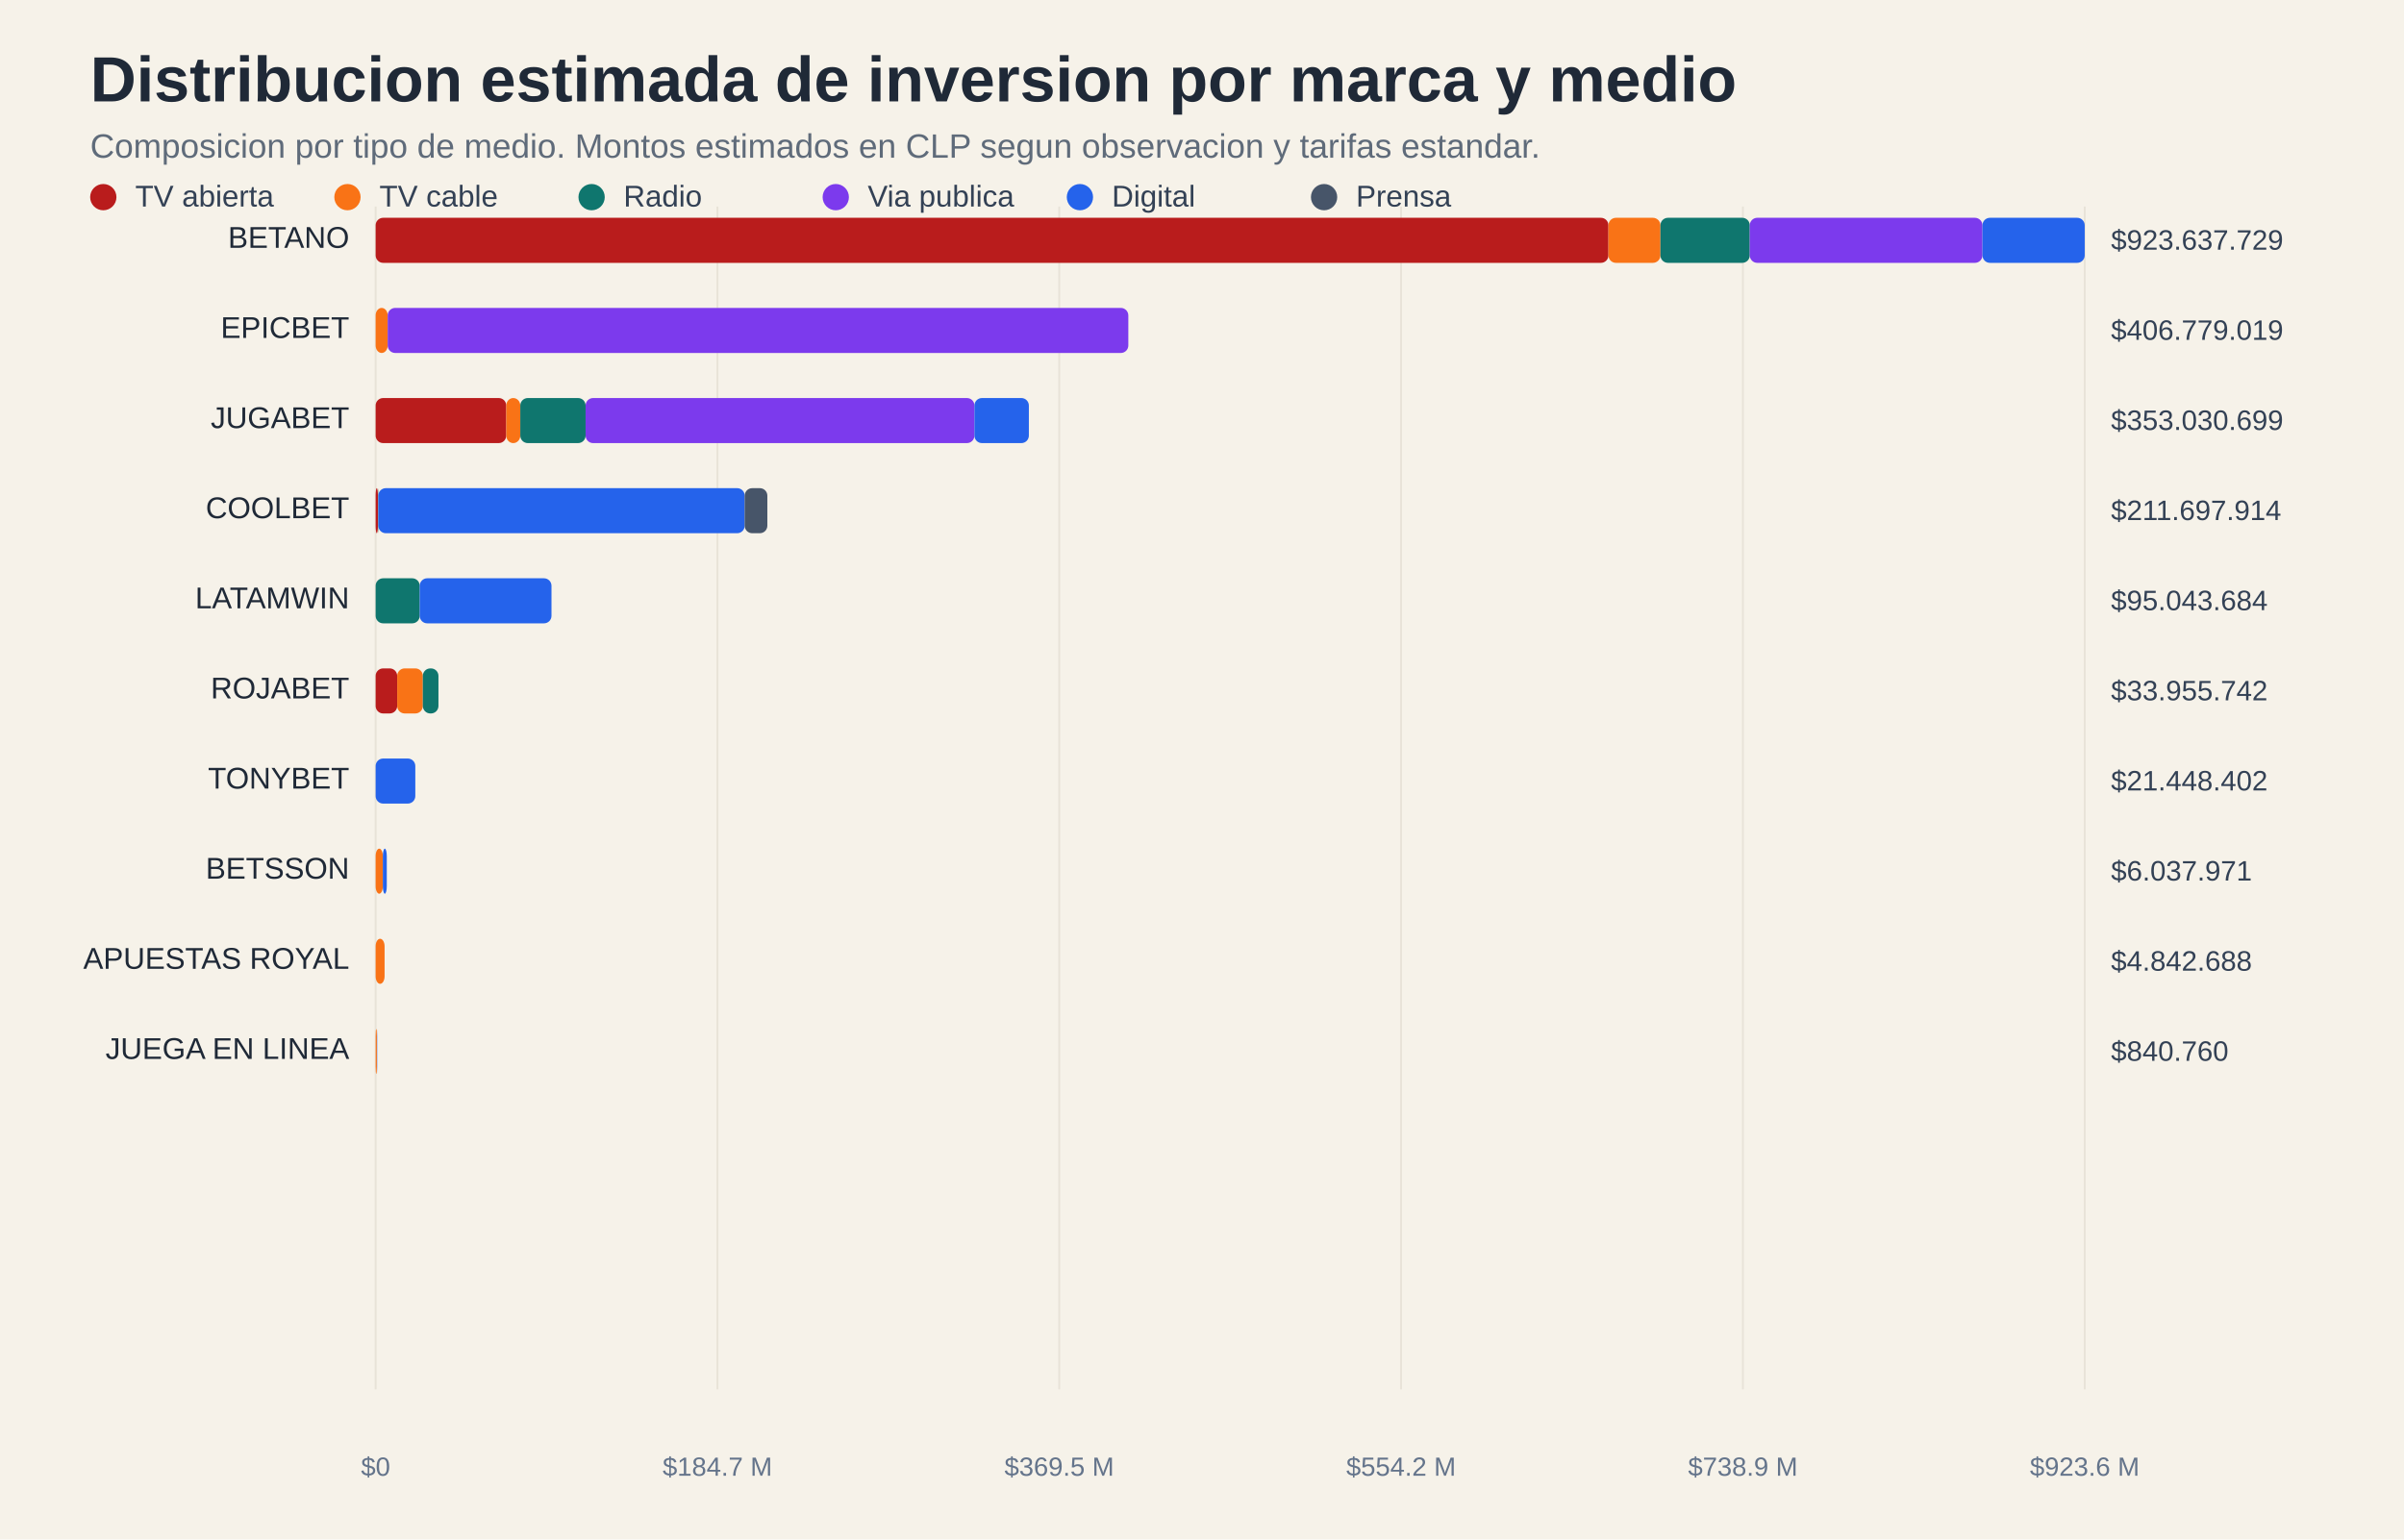
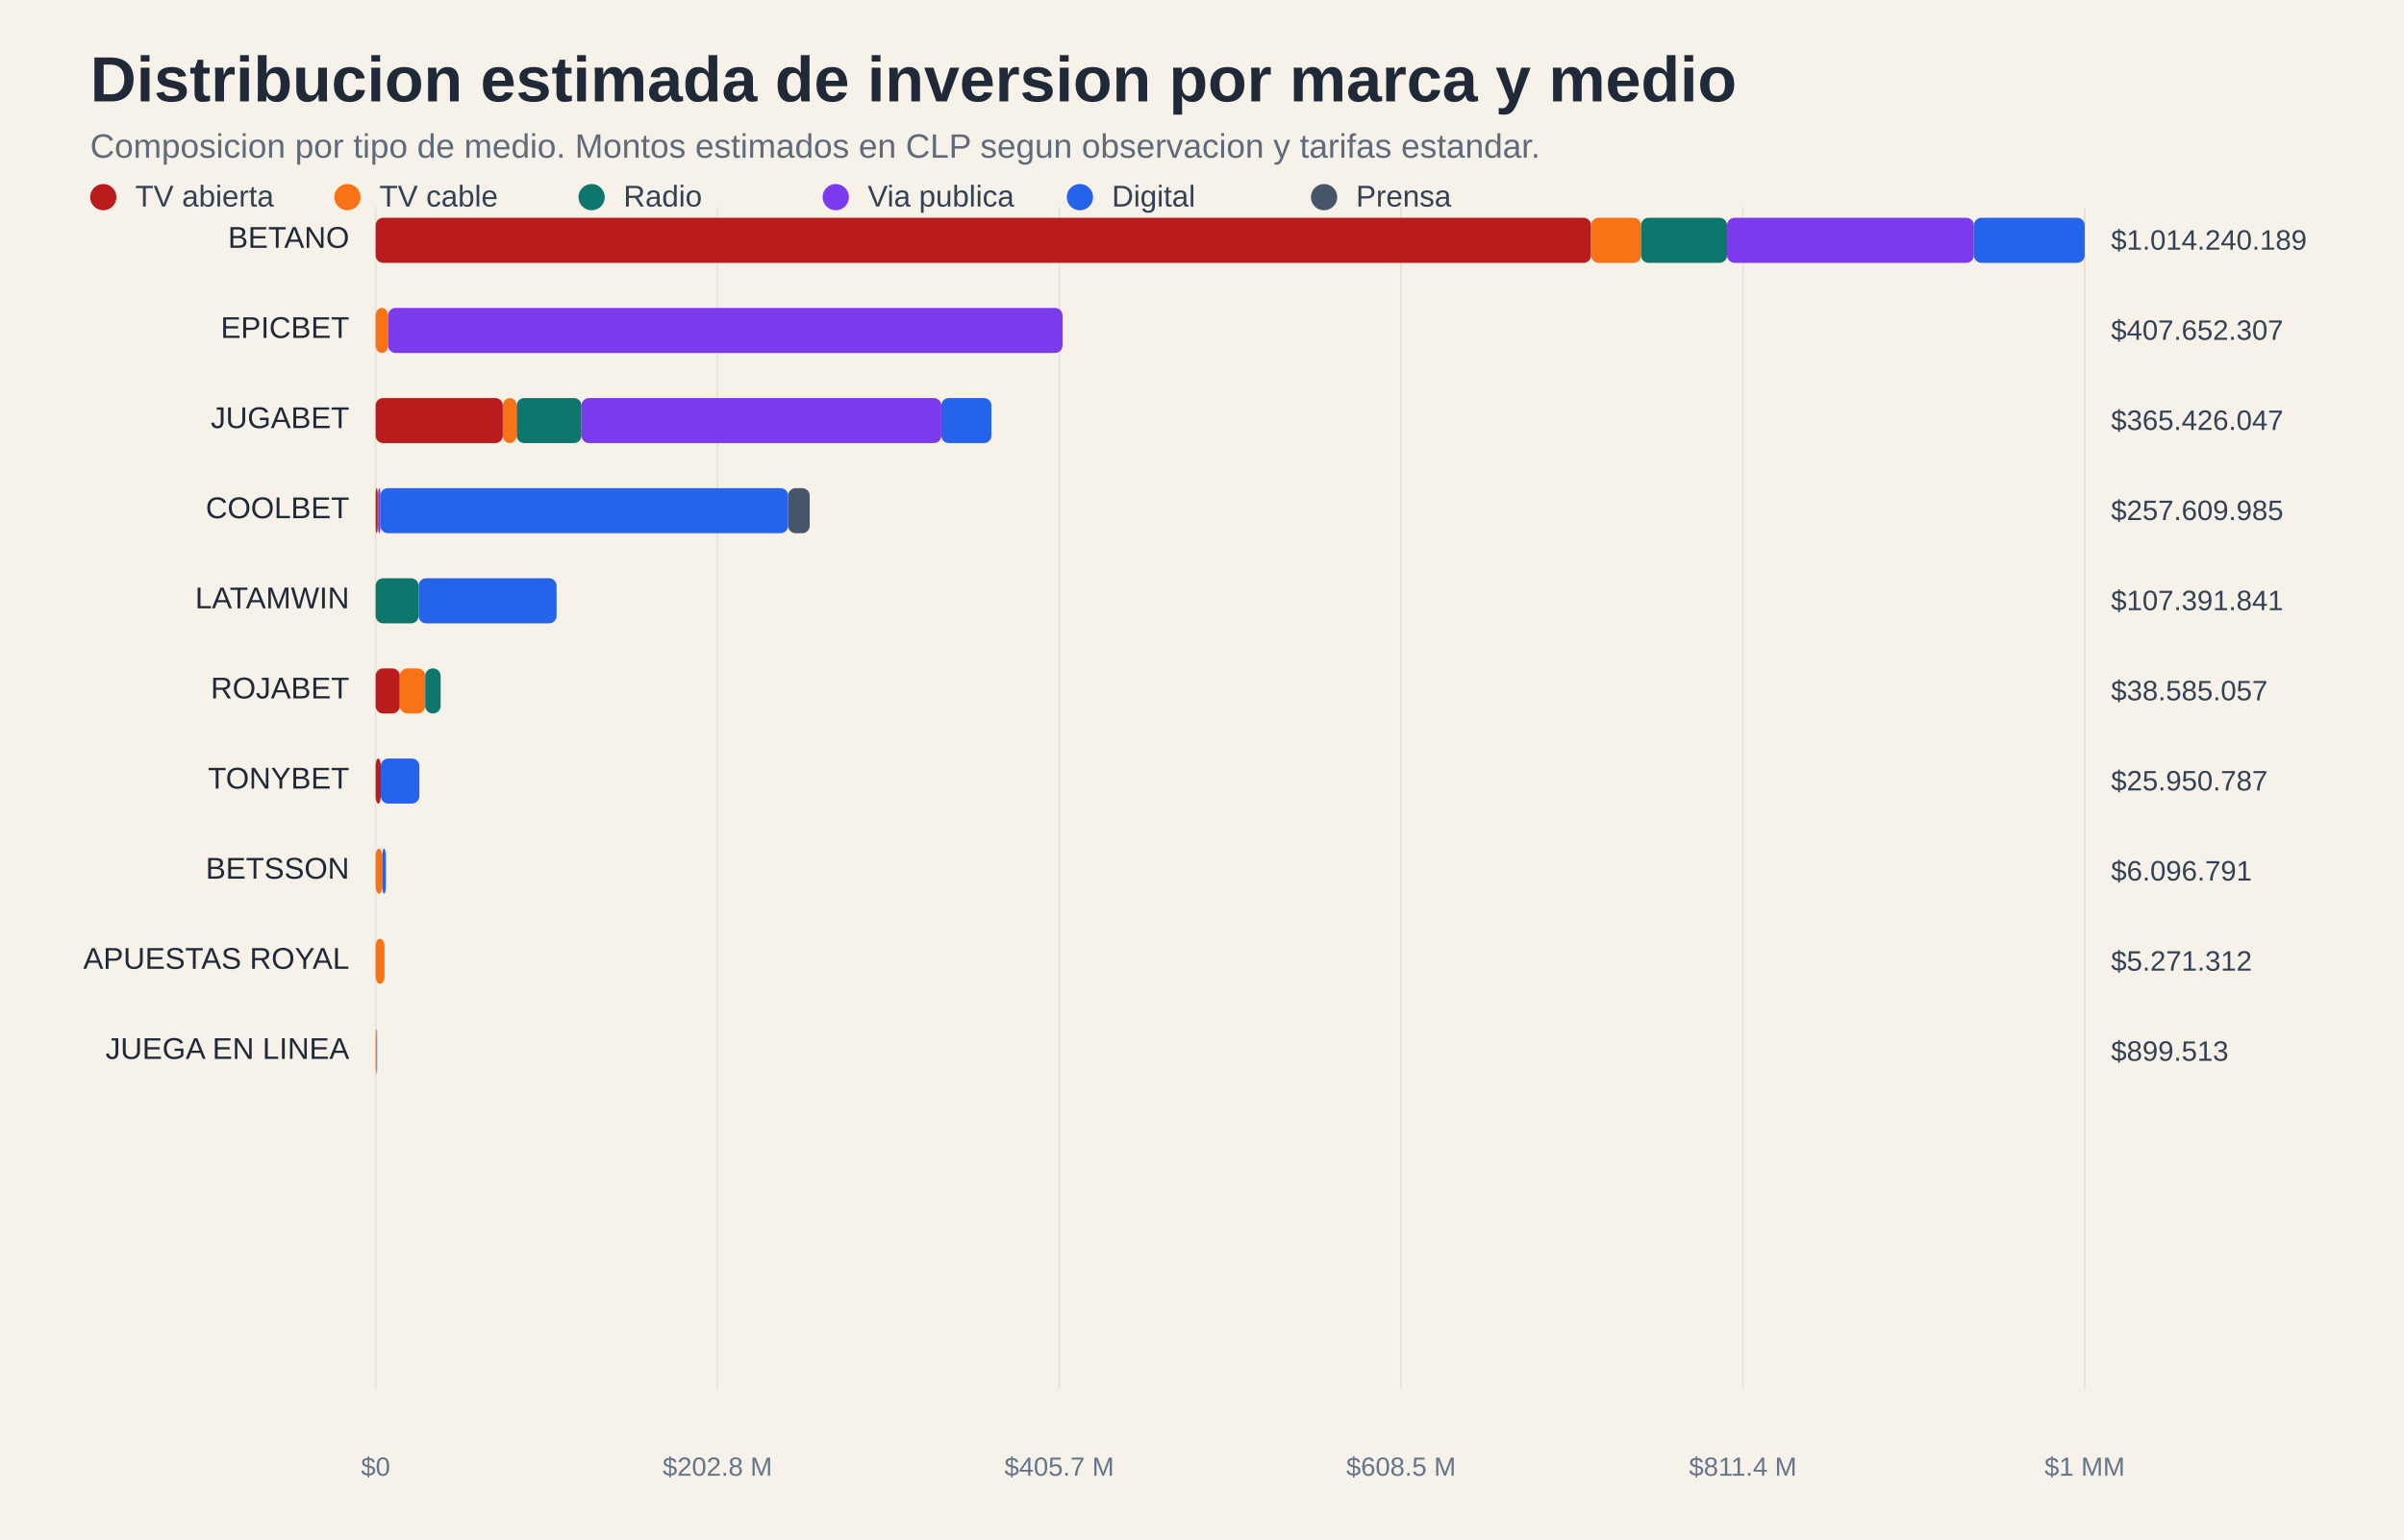
<svg xmlns="http://www.w3.org/2000/svg" width="1280" height="820" viewBox="0 0 1280 820" role="img" aria-labelledby="title desc">
  <rect width="100%" height="100%" fill="#f6f2e9" />
  <text x="48" y="54" font-family="Helvetica Neue, Arial, sans-serif" font-size="34" font-weight="700" fill="#1f2937">Distribucion estimada de inversion por marca y medio</text>
  <text x="48" y="84" font-family="Helvetica Neue, Arial, sans-serif" font-size="18" fill="#5f6b7a">Composicion por tipo de medio. Montos estimados en CLP segun observacion y tarifas estandar.</text>
  <rect x="48" y="98" width="14" height="14" rx="7" fill="#b91c1c" />
  <text x="72" y="110" font-family="Helvetica Neue, Arial, sans-serif" font-size="16" fill="#334155">TV abierta</text>
  <rect x="178" y="98" width="14" height="14" rx="7" fill="#f97316" />
  <text x="202" y="110" font-family="Helvetica Neue, Arial, sans-serif" font-size="16" fill="#334155">TV cable</text>
  <rect x="308" y="98" width="14" height="14" rx="7" fill="#0f766e" />
  <text x="332" y="110" font-family="Helvetica Neue, Arial, sans-serif" font-size="16" fill="#334155">Radio</text>
  <rect x="438" y="98" width="14" height="14" rx="7" fill="#7c3aed" />
  <text x="462" y="110" font-family="Helvetica Neue, Arial, sans-serif" font-size="16" fill="#334155">Via publica</text>
  <rect x="568" y="98" width="14" height="14" rx="7" fill="#2563eb" />
  <text x="592" y="110" font-family="Helvetica Neue, Arial, sans-serif" font-size="16" fill="#334155">Digital</text>
  <rect x="698" y="98" width="14" height="14" rx="7" fill="#475569" />
  <text x="722" y="110" font-family="Helvetica Neue, Arial, sans-serif" font-size="16" fill="#334155">Prensa</text>
  <line x1="200.0" y1="110" x2="200.0" y2="740" stroke="#e8e3d8" stroke-width="1" />
  <text x="200.0" y="786" text-anchor="middle" font-family="Helvetica Neue, Arial, sans-serif" font-size="14" fill="#64748b">$0</text>
  <line x1="382.0" y1="110" x2="382.0" y2="740" stroke="#e8e3d8" stroke-width="1" />
-   <text x="382.0" y="786" text-anchor="middle" font-family="Helvetica Neue, Arial, sans-serif" font-size="14" fill="#64748b">$184.7 M</text>
+   <text x="382.0" y="786" text-anchor="middle" font-family="Helvetica Neue, Arial, sans-serif" font-size="14" fill="#64748b">$202.8 M</text>
  <line x1="564.0" y1="110" x2="564.0" y2="740" stroke="#e8e3d8" stroke-width="1" />
-   <text x="564.0" y="786" text-anchor="middle" font-family="Helvetica Neue, Arial, sans-serif" font-size="14" fill="#64748b">$369.5 M</text>
+   <text x="564.0" y="786" text-anchor="middle" font-family="Helvetica Neue, Arial, sans-serif" font-size="14" fill="#64748b">$405.7 M</text>
  <line x1="746.0" y1="110" x2="746.0" y2="740" stroke="#e8e3d8" stroke-width="1" />
-   <text x="746.0" y="786" text-anchor="middle" font-family="Helvetica Neue, Arial, sans-serif" font-size="14" fill="#64748b">$554.2 M</text>
+   <text x="746.0" y="786" text-anchor="middle" font-family="Helvetica Neue, Arial, sans-serif" font-size="14" fill="#64748b">$608.5 M</text>
  <line x1="928.0" y1="110" x2="928.0" y2="740" stroke="#e8e3d8" stroke-width="1" />
-   <text x="928.0" y="786" text-anchor="middle" font-family="Helvetica Neue, Arial, sans-serif" font-size="14" fill="#64748b">$738.9 M</text>
+   <text x="928.0" y="786" text-anchor="middle" font-family="Helvetica Neue, Arial, sans-serif" font-size="14" fill="#64748b">$811.4 M</text>
  <line x1="1110.0" y1="110" x2="1110.0" y2="740" stroke="#e8e3d8" stroke-width="1" />
-   <text x="1110.0" y="786" text-anchor="middle" font-family="Helvetica Neue, Arial, sans-serif" font-size="14" fill="#64748b">$923.6 M</text>
+   <text x="1110.0" y="786" text-anchor="middle" font-family="Helvetica Neue, Arial, sans-serif" font-size="14" fill="#64748b">$1 MM</text>
  <text x="186" y="132" text-anchor="end" font-family="Helvetica Neue, Arial, sans-serif" font-size="16" fill="#1f2937">BETANO</text>
-   <rect x="200" y="116" width="656.406" height="24" rx="4" fill="#b91c1c" />
-   <rect x="856.406" y="116" width="27.677" height="24" rx="4" fill="#f97316" />
-   <rect x="884.084" y="116" width="47.571" height="24" rx="4" fill="#0f766e" />
-   <rect x="931.654" y="116" width="123.89" height="24" rx="4" fill="#7c3aed" />
-   <rect x="1055.545" y="116" width="54.455" height="24" rx="4" fill="#2563eb" />
-   <text x="1124" y="133" font-family="Helvetica Neue, Arial, sans-serif" font-size="15" fill="#334155">$923.637.729</text>
+   <rect x="200" y="116" width="647.168" height="24" rx="4" fill="#b91c1c" />
+   <rect x="847.168" y="116" width="26.597" height="24" rx="4" fill="#f97316" />
+   <rect x="873.765" y="116" width="45.804" height="24" rx="4" fill="#0f766e" />
+   <rect x="919.569" y="116" width="131.427" height="24" rx="4" fill="#7c3aed" />
+   <rect x="1050.996" y="116" width="59.004" height="24" rx="4" fill="#2563eb" />
+   <text x="1124" y="133" font-family="Helvetica Neue, Arial, sans-serif" font-size="15" fill="#334155">$1.014.240.189</text>
  <text x="186" y="180" text-anchor="end" font-family="Helvetica Neue, Arial, sans-serif" font-size="16" fill="#1f2937">EPICBET</text>
-   <rect x="200" y="164" width="6.426" height="24" rx="4" fill="#f97316" />
-   <rect x="206.426" y="164" width="394.347" height="24" rx="4" fill="#7c3aed" />
-   <text x="1124" y="181" font-family="Helvetica Neue, Arial, sans-serif" font-size="15" fill="#334155">$406.779.019</text>
+   <rect x="200" y="164" width="6.635" height="24" rx="4" fill="#f97316" />
+   <rect x="206.635" y="164" width="359.12" height="24" rx="4" fill="#7c3aed" />
+   <text x="1124" y="181" font-family="Helvetica Neue, Arial, sans-serif" font-size="15" fill="#334155">$407.652.307</text>
  <text x="186" y="228" text-anchor="end" font-family="Helvetica Neue, Arial, sans-serif" font-size="16" fill="#1f2937">JUGABET</text>
-   <rect x="200" y="212" width="69.553" height="24" rx="4" fill="#b91c1c" />
-   <rect x="269.553" y="212" width="7.477" height="24" rx="4" fill="#f97316" />
-   <rect x="277.03" y="212" width="34.77" height="24" rx="4" fill="#0f766e" />
-   <rect x="311.801" y="212" width="207.034" height="24" rx="4" fill="#7c3aed" />
-   <rect x="518.835" y="212" width="28.983" height="24" rx="4" fill="#2563eb" />
-   <text x="1124" y="229" font-family="Helvetica Neue, Arial, sans-serif" font-size="15" fill="#334155">$353.030.699</text>
+   <rect x="200" y="212" width="67.736" height="24" rx="4" fill="#b91c1c" />
+   <rect x="267.736" y="212" width="7.388" height="24" rx="4" fill="#f97316" />
+   <rect x="275.124" y="212" width="34.478" height="24" rx="4" fill="#0f766e" />
+   <rect x="309.602" y="212" width="191.601" height="24" rx="4" fill="#7c3aed" />
+   <rect x="501.203" y="212" width="26.666" height="24" rx="4" fill="#2563eb" />
+   <text x="1124" y="229" font-family="Helvetica Neue, Arial, sans-serif" font-size="15" fill="#334155">$365.426.047</text>
  <text x="186" y="276" text-anchor="end" font-family="Helvetica Neue, Arial, sans-serif" font-size="16" fill="#1f2937">COOLBET</text>
-   <rect x="200" y="260" width="1.233" height="24" rx="4" fill="#b91c1c" />
-   <rect x="201.233" y="260" width="0.016" height="24" rx="4" fill="#f97316" />
-   <rect x="201.249" y="260" width="0.186" height="24" rx="4" fill="#0f766e" />
-   <rect x="201.436" y="260" width="195.075" height="24" rx="4" fill="#2563eb" />
-   <rect x="396.511" y="260" width="12.062" height="24" rx="4" fill="#475569" />
-   <text x="1124" y="277" font-family="Helvetica Neue, Arial, sans-serif" font-size="15" fill="#334155">$211.697.914</text>
+   <rect x="200" y="260" width="1.123" height="24" rx="4" fill="#b91c1c" />
+   <rect x="201.123" y="260" width="0.014" height="24" rx="4" fill="#f97316" />
+   <rect x="201.138" y="260" width="0.17" height="24" rx="4" fill="#0f766e" />
+   <rect x="201.307" y="260" width="1.255" height="24" rx="4" fill="#7c3aed" />
+   <rect x="202.562" y="260" width="217.072" height="24" rx="4" fill="#2563eb" />
+   <rect x="419.634" y="260" width="11.499" height="24" rx="4" fill="#475569" />
+   <text x="1124" y="277" font-family="Helvetica Neue, Arial, sans-serif" font-size="15" fill="#334155">$257.609.985</text>
  <text x="186" y="324" text-anchor="end" font-family="Helvetica Neue, Arial, sans-serif" font-size="16" fill="#1f2937">LATAMWIN</text>
-   <rect x="200" y="308" width="23.471" height="24" rx="4" fill="#0f766e" />
-   <rect x="223.471" y="308" width="70.17" height="24" rx="4" fill="#2563eb" />
-   <text x="1124" y="325" font-family="Helvetica Neue, Arial, sans-serif" font-size="15" fill="#334155">$95.043.684</text>
+   <rect x="200" y="308" width="22.879" height="24" rx="4" fill="#0f766e" />
+   <rect x="222.879" y="308" width="73.476" height="24" rx="4" fill="#2563eb" />
+   <text x="1124" y="325" font-family="Helvetica Neue, Arial, sans-serif" font-size="15" fill="#334155">$107.391.841</text>
  <text x="186" y="372" text-anchor="end" font-family="Helvetica Neue, Arial, sans-serif" font-size="16" fill="#1f2937">ROJABET</text>
-   <rect x="200" y="356" width="11.486" height="24" rx="4" fill="#b91c1c" />
-   <rect x="211.486" y="356" width="13.646" height="24" rx="4" fill="#f97316" />
-   <rect x="225.132" y="356" width="8.322" height="24" rx="4" fill="#0f766e" />
-   <text x="1124" y="373" font-family="Helvetica Neue, Arial, sans-serif" font-size="15" fill="#334155">$33.955.742</text>
+   <rect x="200" y="356" width="12.876" height="24" rx="4" fill="#b91c1c" />
+   <rect x="212.876" y="356" width="13.529" height="24" rx="4" fill="#f97316" />
+   <rect x="226.405" y="356" width="8.215" height="24" rx="4" fill="#0f766e" />
+   <text x="1124" y="373" font-family="Helvetica Neue, Arial, sans-serif" font-size="15" fill="#334155">$38.585.057</text>
  <text x="186" y="420" text-anchor="end" font-family="Helvetica Neue, Arial, sans-serif" font-size="16" fill="#1f2937">TONYBET</text>
-   <rect x="200" y="404" width="21.132" height="24" rx="4" fill="#2563eb" />
-   <text x="1124" y="421" font-family="Helvetica Neue, Arial, sans-serif" font-size="15" fill="#334155">$21.448.402</text>
+   <rect x="200" y="404" width="2.753" height="24" rx="4" fill="#b91c1c" />
+   <rect x="202.753" y="404" width="20.53" height="24" rx="4" fill="#2563eb" />
+   <text x="1124" y="421" font-family="Helvetica Neue, Arial, sans-serif" font-size="15" fill="#334155">$25.950.787</text>
  <text x="186" y="468" text-anchor="end" font-family="Helvetica Neue, Arial, sans-serif" font-size="16" fill="#1f2937">BETSSON</text>
-   <rect x="200" y="452" width="3.84" height="24" rx="4" fill="#f97316" />
-   <rect x="203.84" y="452" width="2.109" height="24" rx="4" fill="#2563eb" />
-   <text x="1124" y="469" font-family="Helvetica Neue, Arial, sans-serif" font-size="15" fill="#334155">$6.037.971</text>
+   <rect x="200" y="452" width="3.55" height="24" rx="4" fill="#f97316" />
+   <rect x="203.55" y="452" width="1.92" height="24" rx="4" fill="#2563eb" />
+   <text x="1124" y="469" font-family="Helvetica Neue, Arial, sans-serif" font-size="15" fill="#334155">$6.096.791</text>
  <text x="186" y="516" text-anchor="end" font-family="Helvetica Neue, Arial, sans-serif" font-size="16" fill="#1f2937">APUESTAS ROYAL</text>
-   <rect x="200" y="500" width="4.771" height="24" rx="4" fill="#f97316" />
-   <text x="1124" y="517" font-family="Helvetica Neue, Arial, sans-serif" font-size="15" fill="#334155">$4.842.688</text>
+   <rect x="200" y="500" width="4.73" height="24" rx="4" fill="#f97316" />
+   <text x="1124" y="517" font-family="Helvetica Neue, Arial, sans-serif" font-size="15" fill="#334155">$5.271.312</text>
  <text x="186" y="564" text-anchor="end" font-family="Helvetica Neue, Arial, sans-serif" font-size="16" fill="#1f2937">JUEGA EN LINEA</text>
-   <rect x="200" y="548" width="0.677" height="24" rx="4" fill="#f97316" />
-   <rect x="200.677" y="548" width="0.152" height="24" rx="4" fill="#2563eb" />
-   <text x="1124" y="565" font-family="Helvetica Neue, Arial, sans-serif" font-size="15" fill="#334155">$840.760</text>
+   <rect x="200" y="548" width="0.616" height="24" rx="4" fill="#f97316" />
+   <rect x="200.616" y="548" width="0.191" height="24" rx="4" fill="#2563eb" />
+   <text x="1124" y="565" font-family="Helvetica Neue, Arial, sans-serif" font-size="15" fill="#334155">$899.513</text>
</svg>
